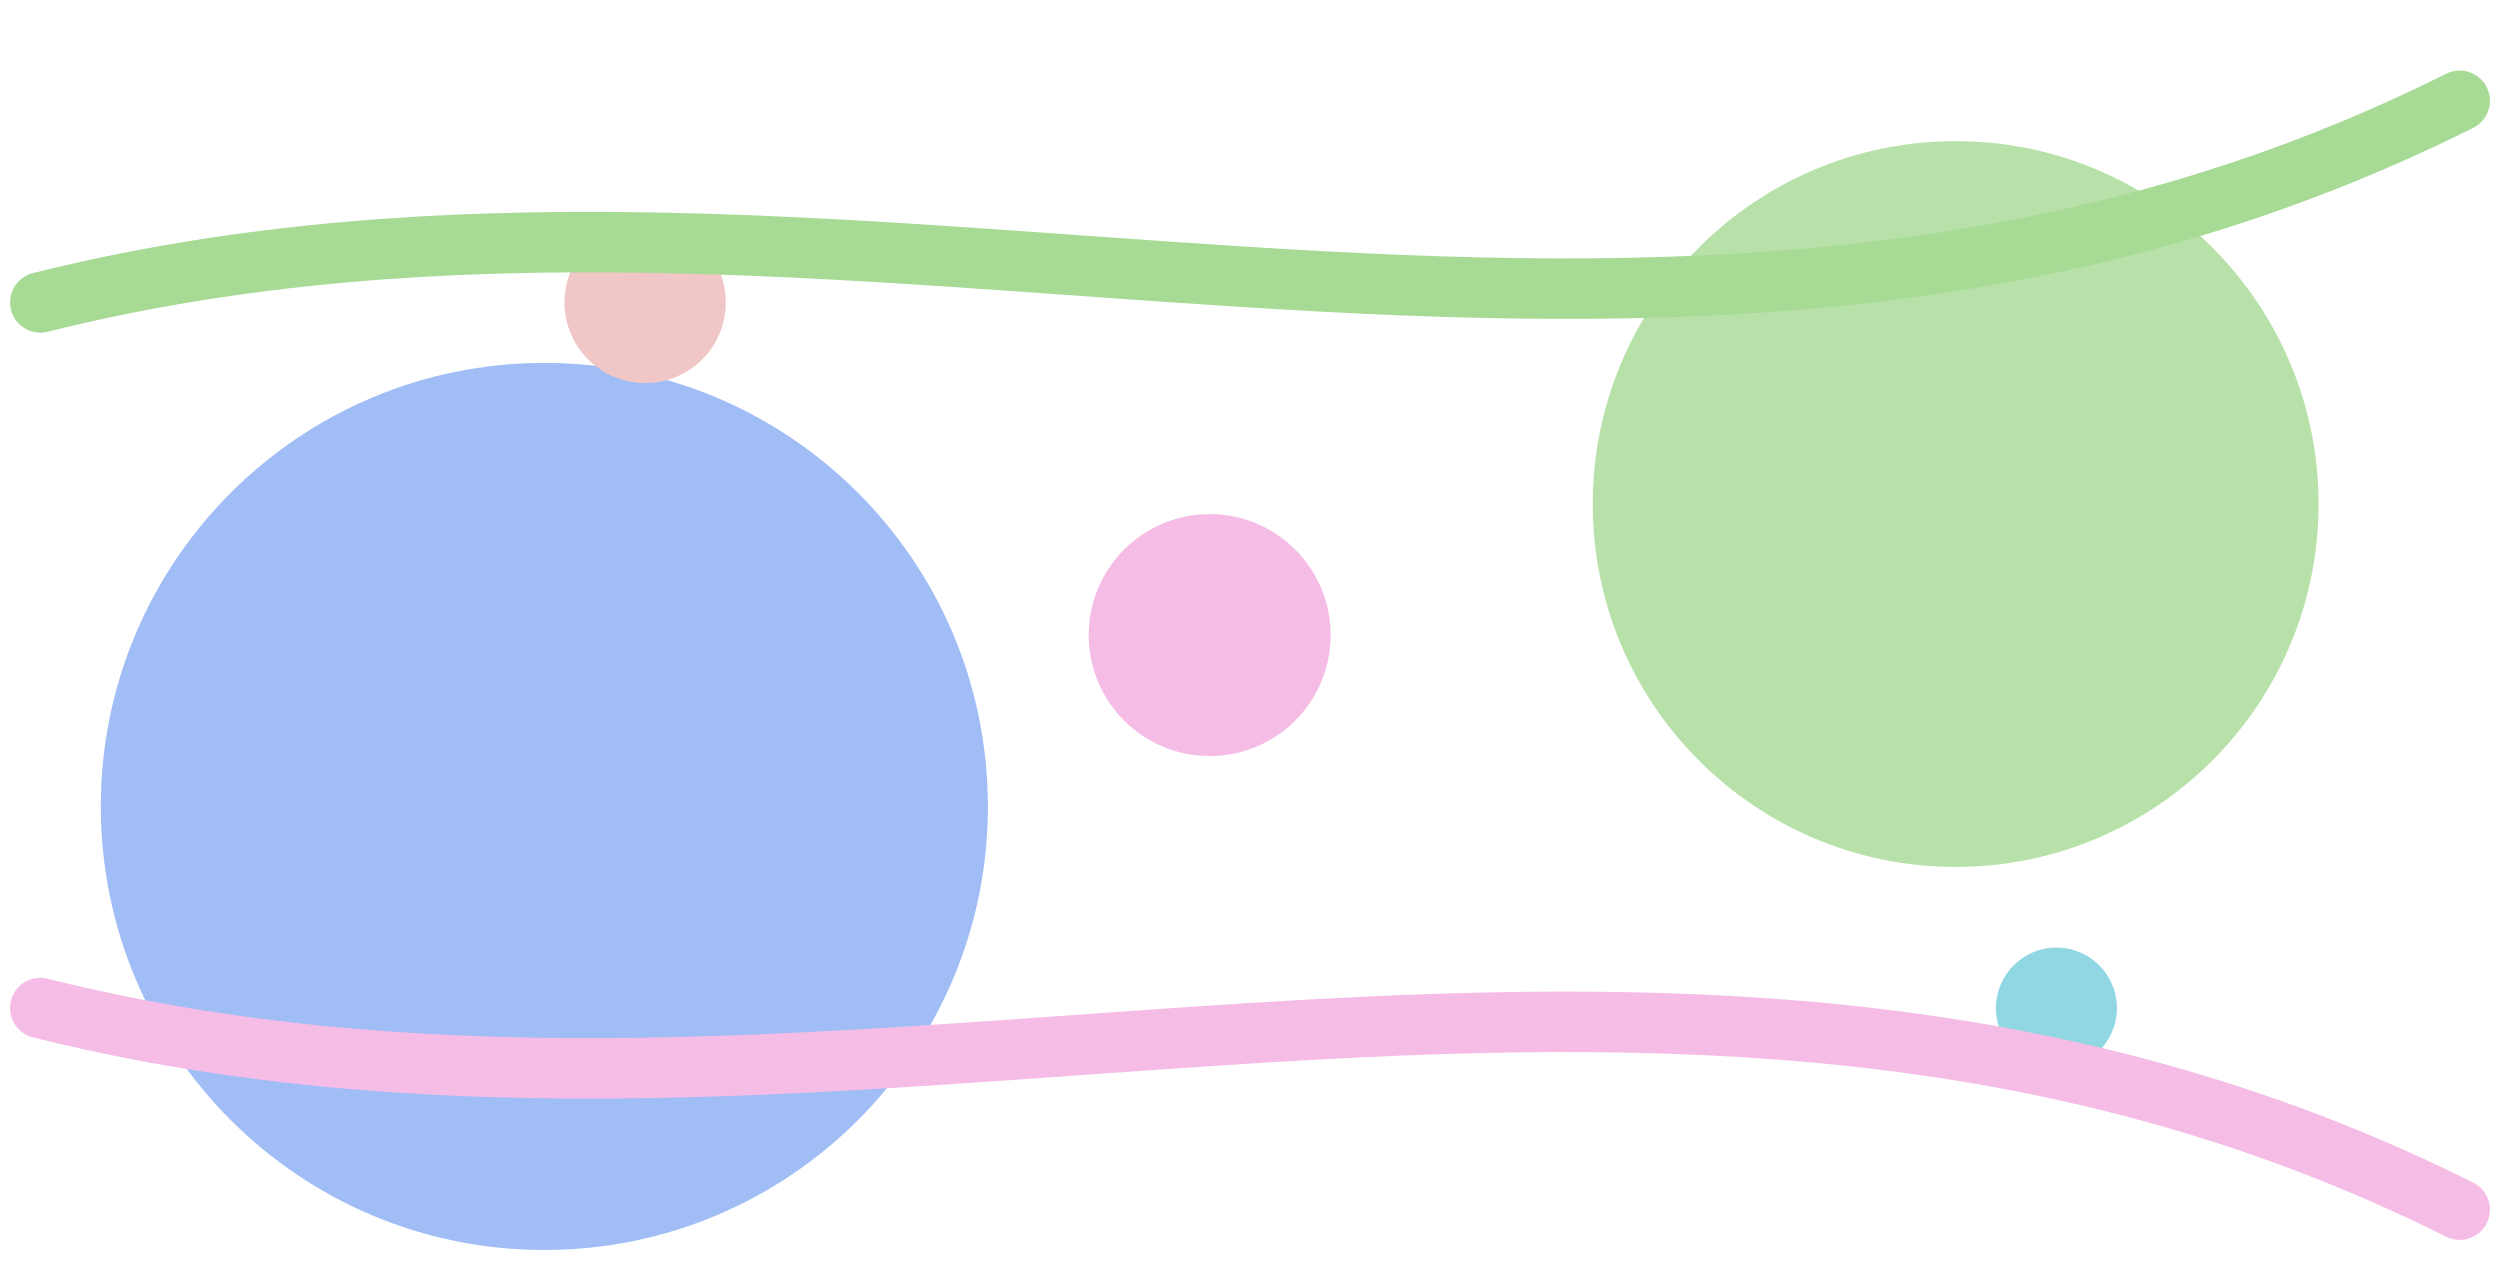
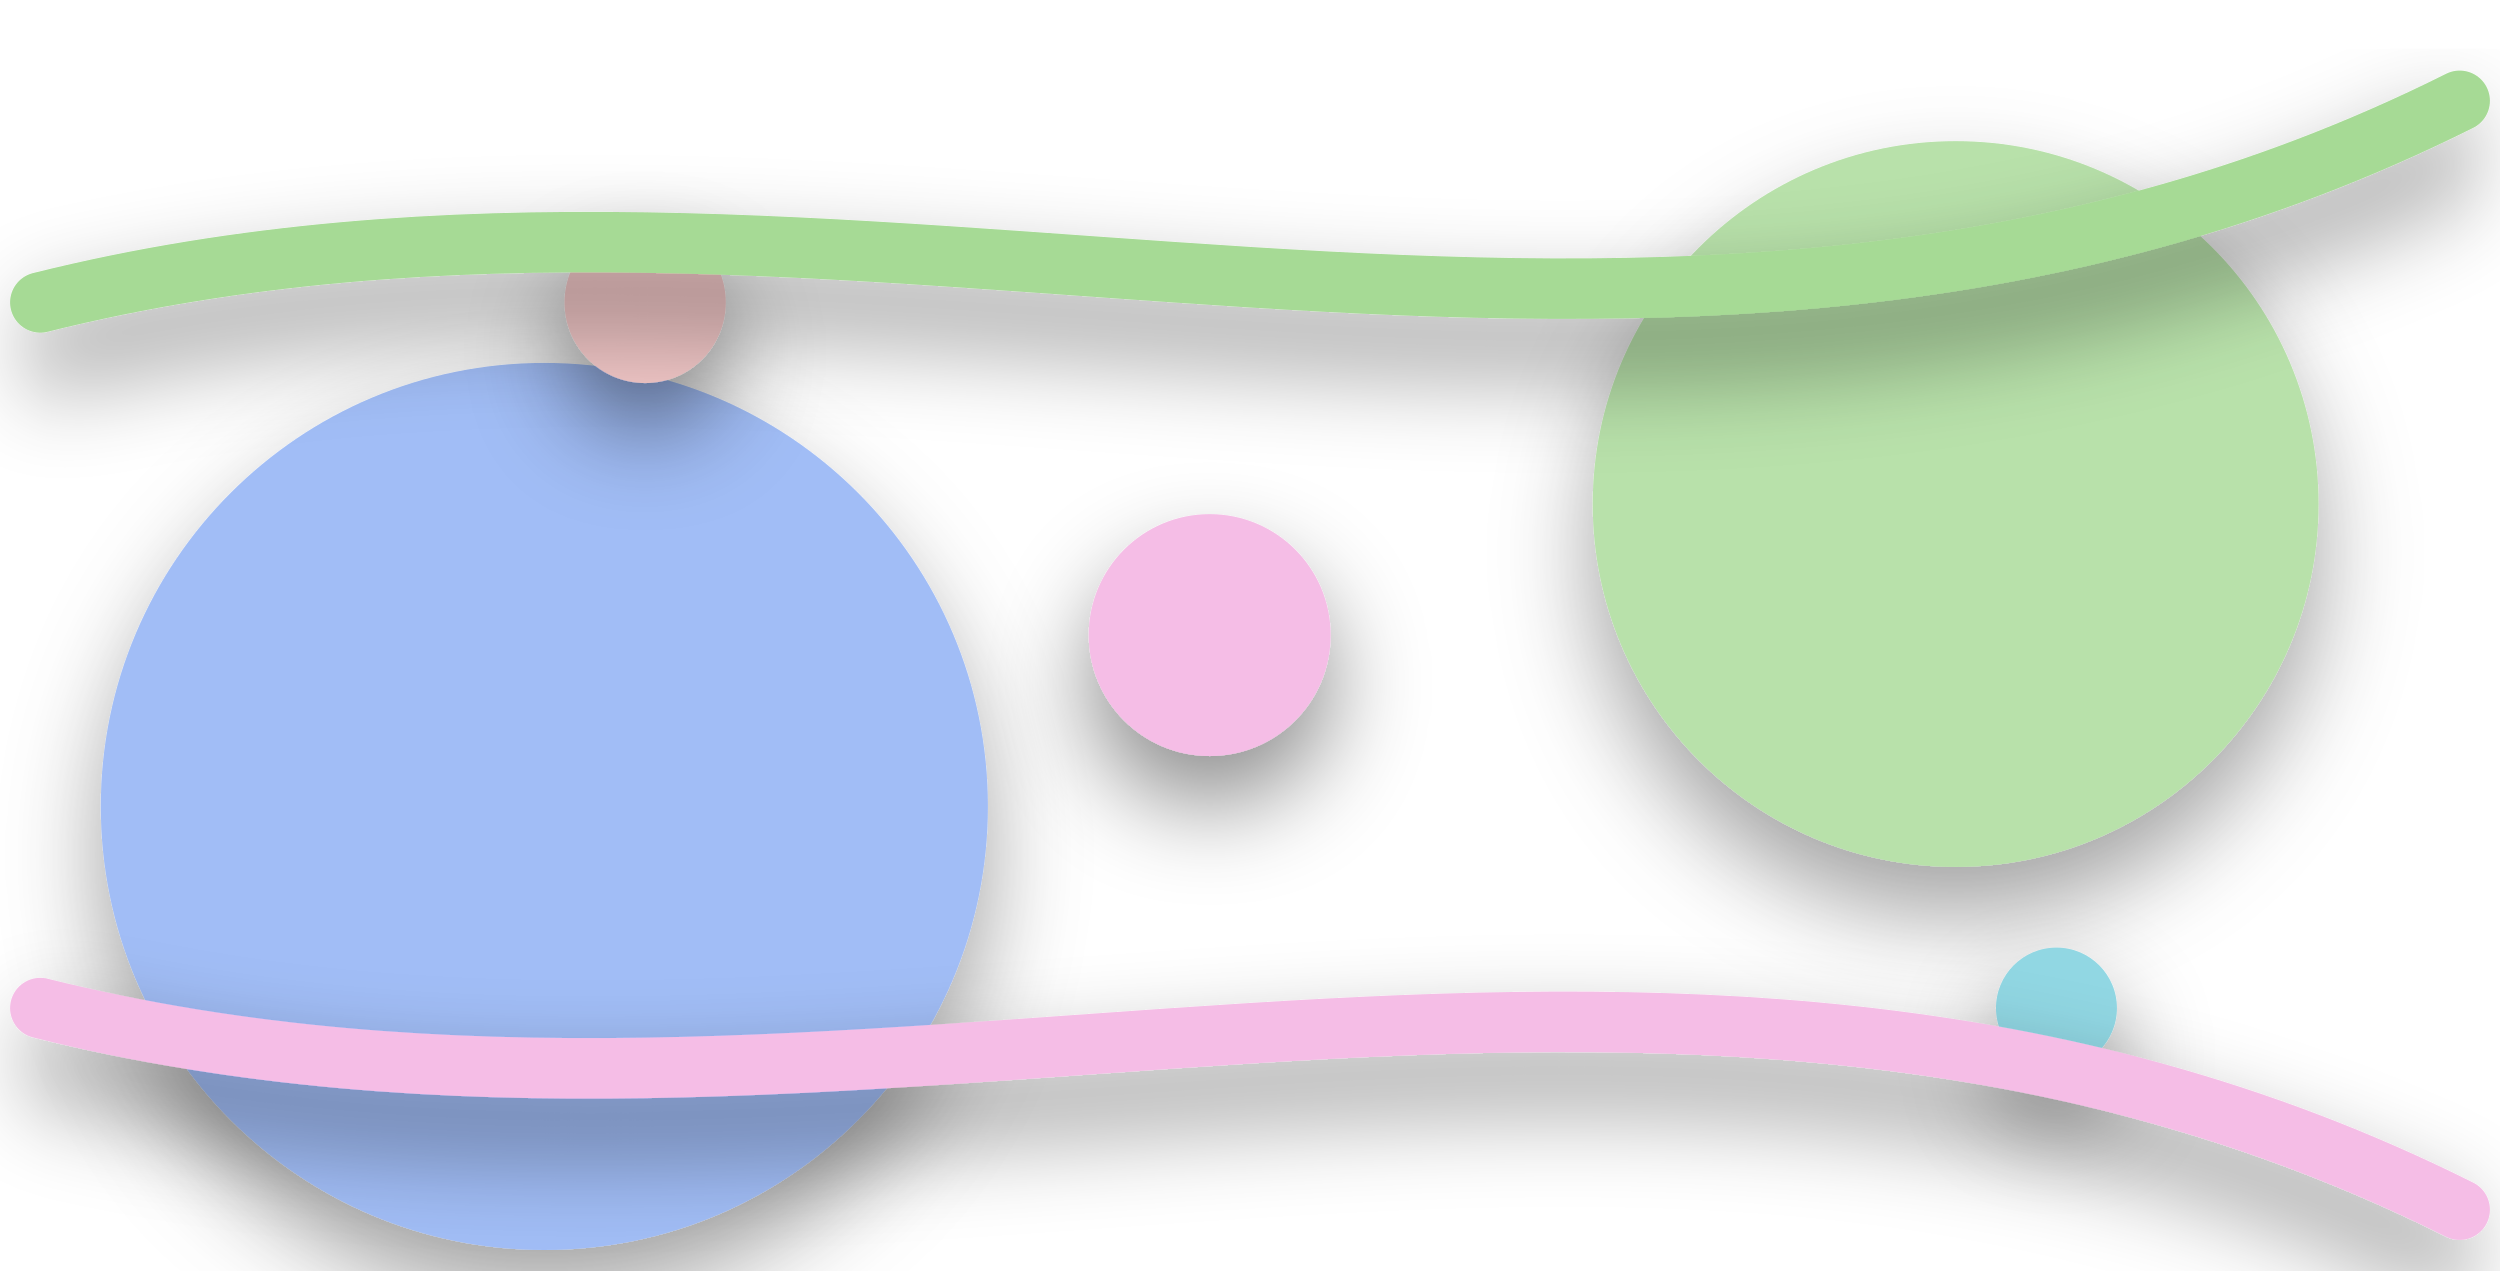
- <svg xmlns="http://www.w3.org/2000/svg" width="1240" height="630" viewBox="-20 0 1240 630" fill="none">
-   <circle cx="250" cy="400" r="220" fill="#8AADF4" opacity="0.8" />
-   <circle cx="950" cy="250" r="180" fill="#A6DA95" opacity="0.8" />
-   <circle cx="580" cy="315" r="60" fill="#F5BDE6" />
-   <circle cx="300" cy="150" r="40" fill="#F0C6C6" />
-   <circle cx="1000" cy="500" r="30" fill="#91D7E3" />
-   <path d="M0 150 C400 50 800 250 1200 50" fill="none" stroke="#A6DA95" stroke-width="30" stroke-linecap="round" />
-   <path d="M0 500 C400 600 800 400 1200 600" fill="none" stroke="#F5BDE6" stroke-width="30" stroke-linecap="round" />
+ <svg xmlns="http://www.w3.org/2000/svg" width="1240" height="630" viewBox="0 0 1200 630" fill="none">
+   <defs>
+     <filter id="shadow" x="-80" y="-80" width="1400" height="830" filterUnits="userSpaceOnUse">
+       <feDropShadow dx="0" dy="24" stdDeviation="24" flood-color="#000" flood-opacity="0.45" />
+     </filter>
+   </defs>
+   <circle cx="250" cy="400" r="220" fill="#8AADF4" opacity="0.8" filter="url(#shadow)" />
+   <circle cx="950" cy="250" r="180" fill="#A6DA95" opacity="0.8" filter="url(#shadow)" />
+   <circle cx="580" cy="315" r="60" fill="#F5BDE6" filter="url(#shadow)" />
+   <circle cx="300" cy="150" r="40" fill="#F0C6C6" filter="url(#shadow)" />
+   <circle cx="1000" cy="500" r="30" fill="#91D7E3" filter="url(#shadow)" />
+   <path d="M0 150 C400 50 800 250 1200 50" fill="none" stroke="#A6DA95" stroke-width="30" stroke-linecap="round" filter="url(#shadow)" />
+   <path d="M0 500 C400 600 800 400 1200 600" fill="none" stroke="#F5BDE6" stroke-width="30" stroke-linecap="round" filter="url(#shadow)" />
</svg>
